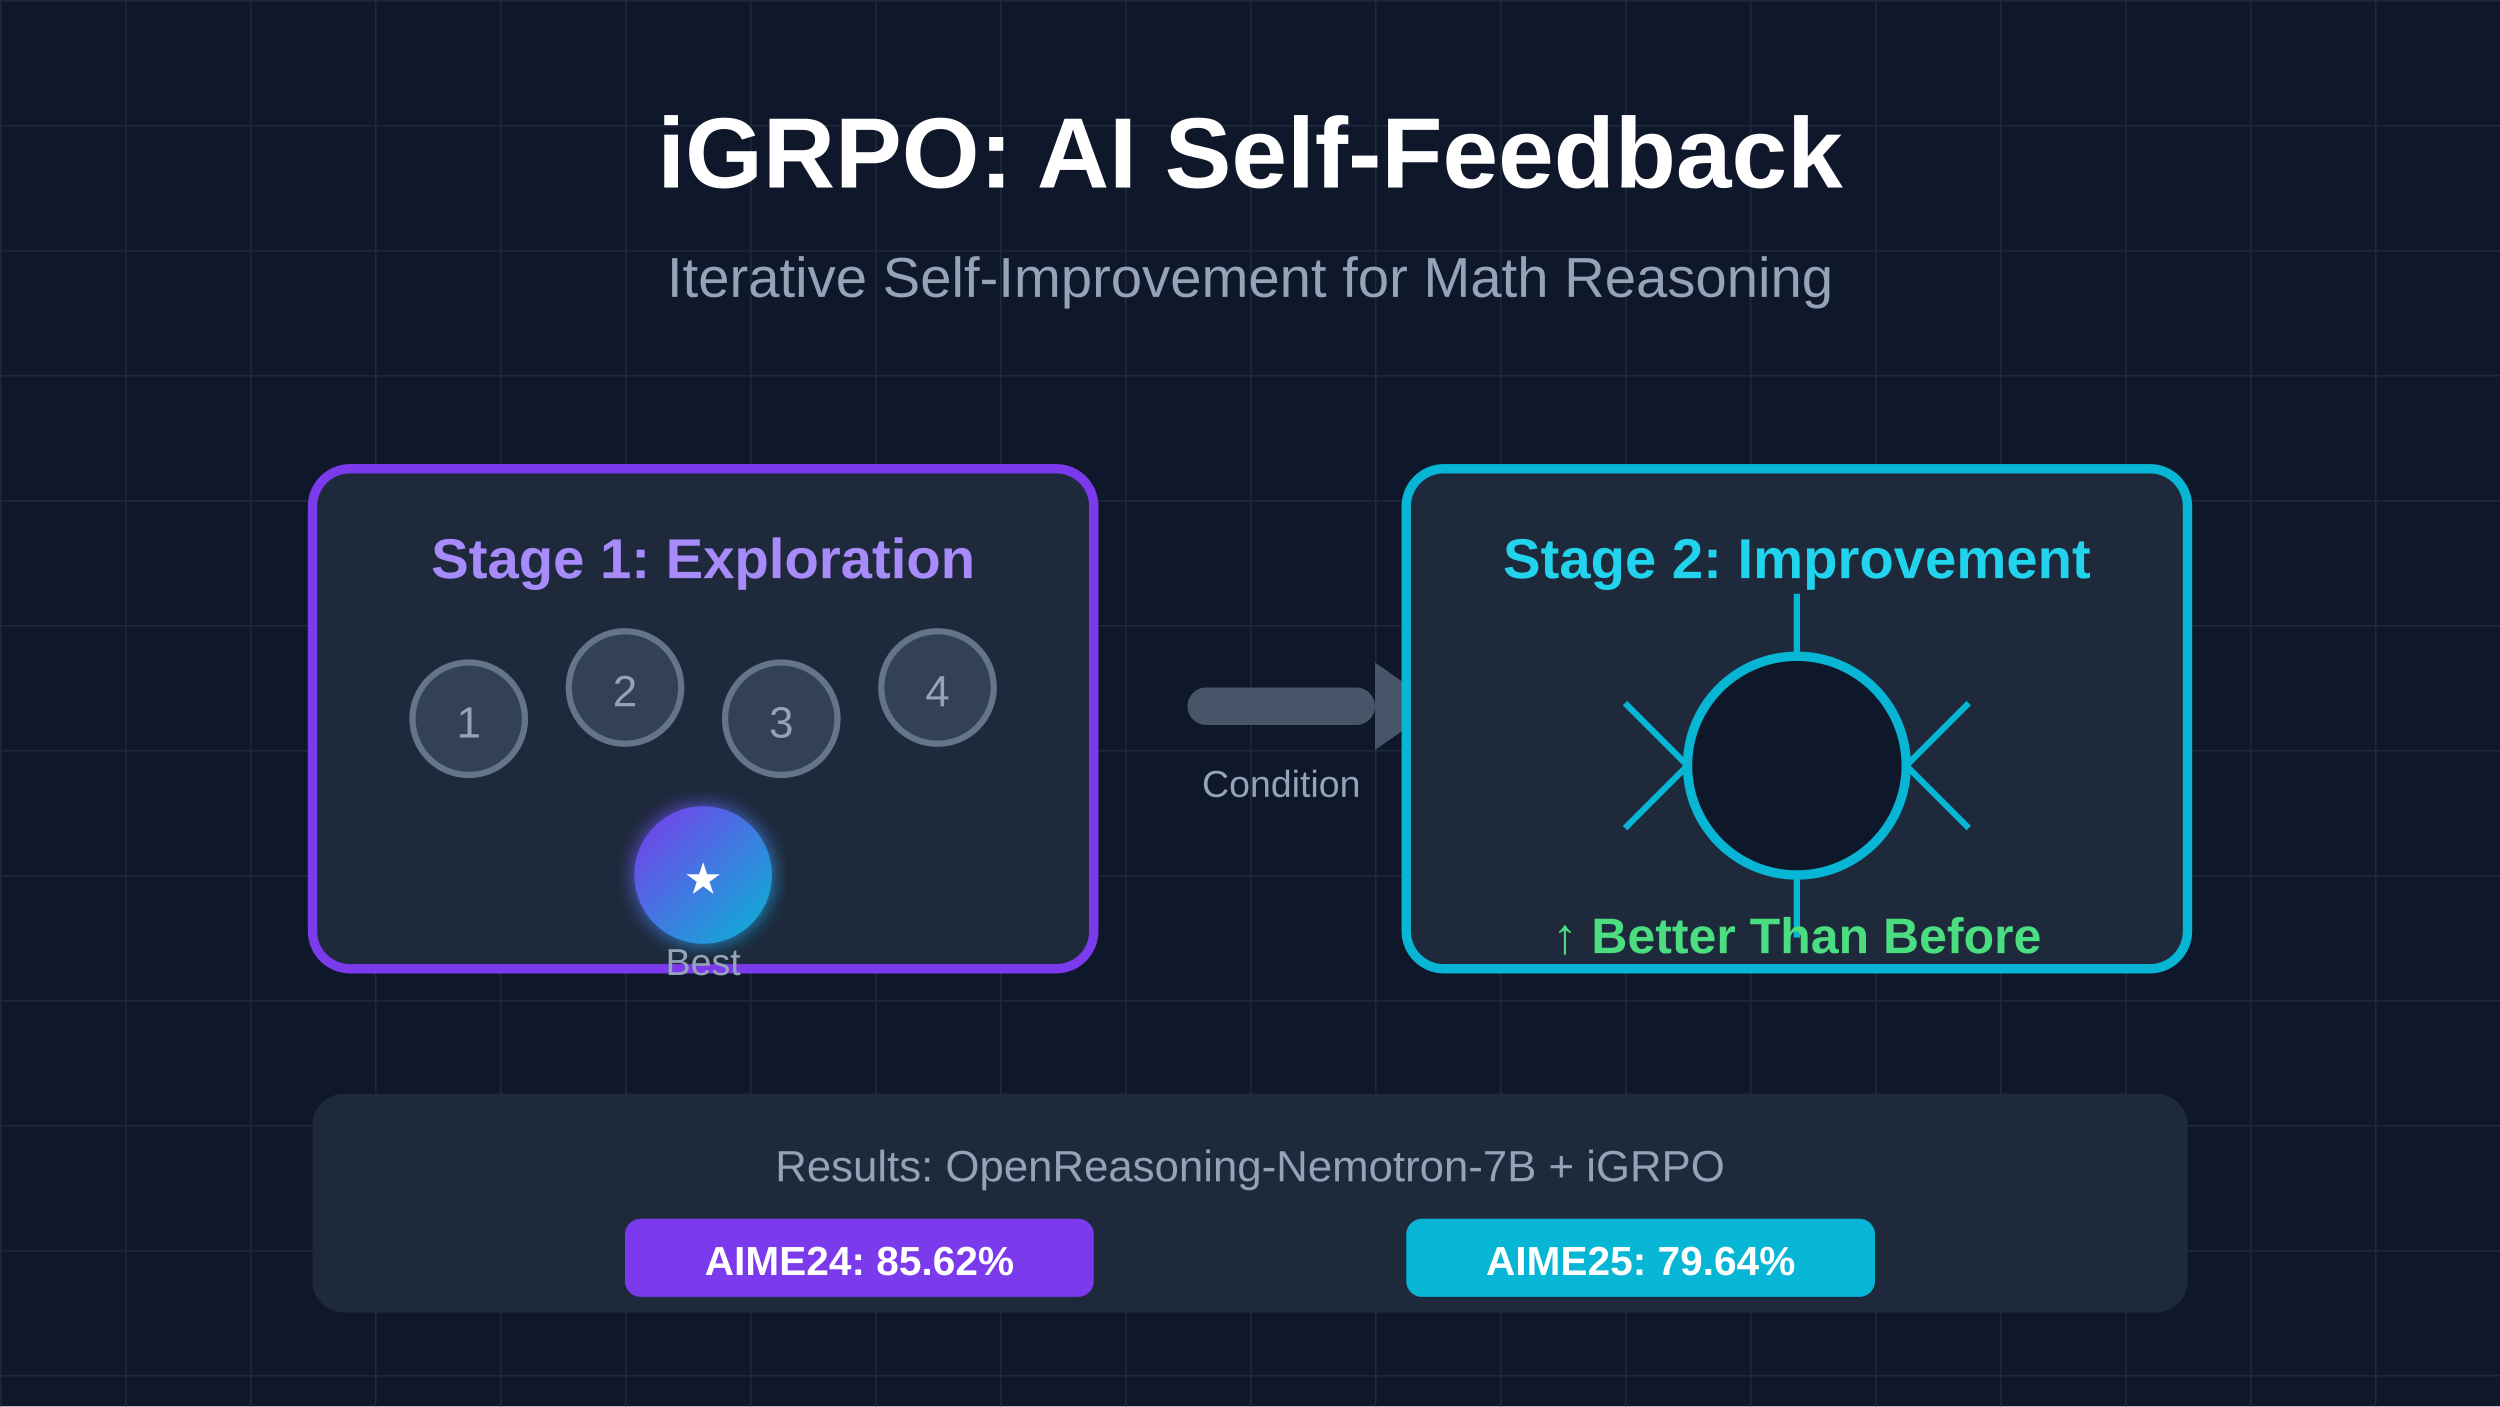
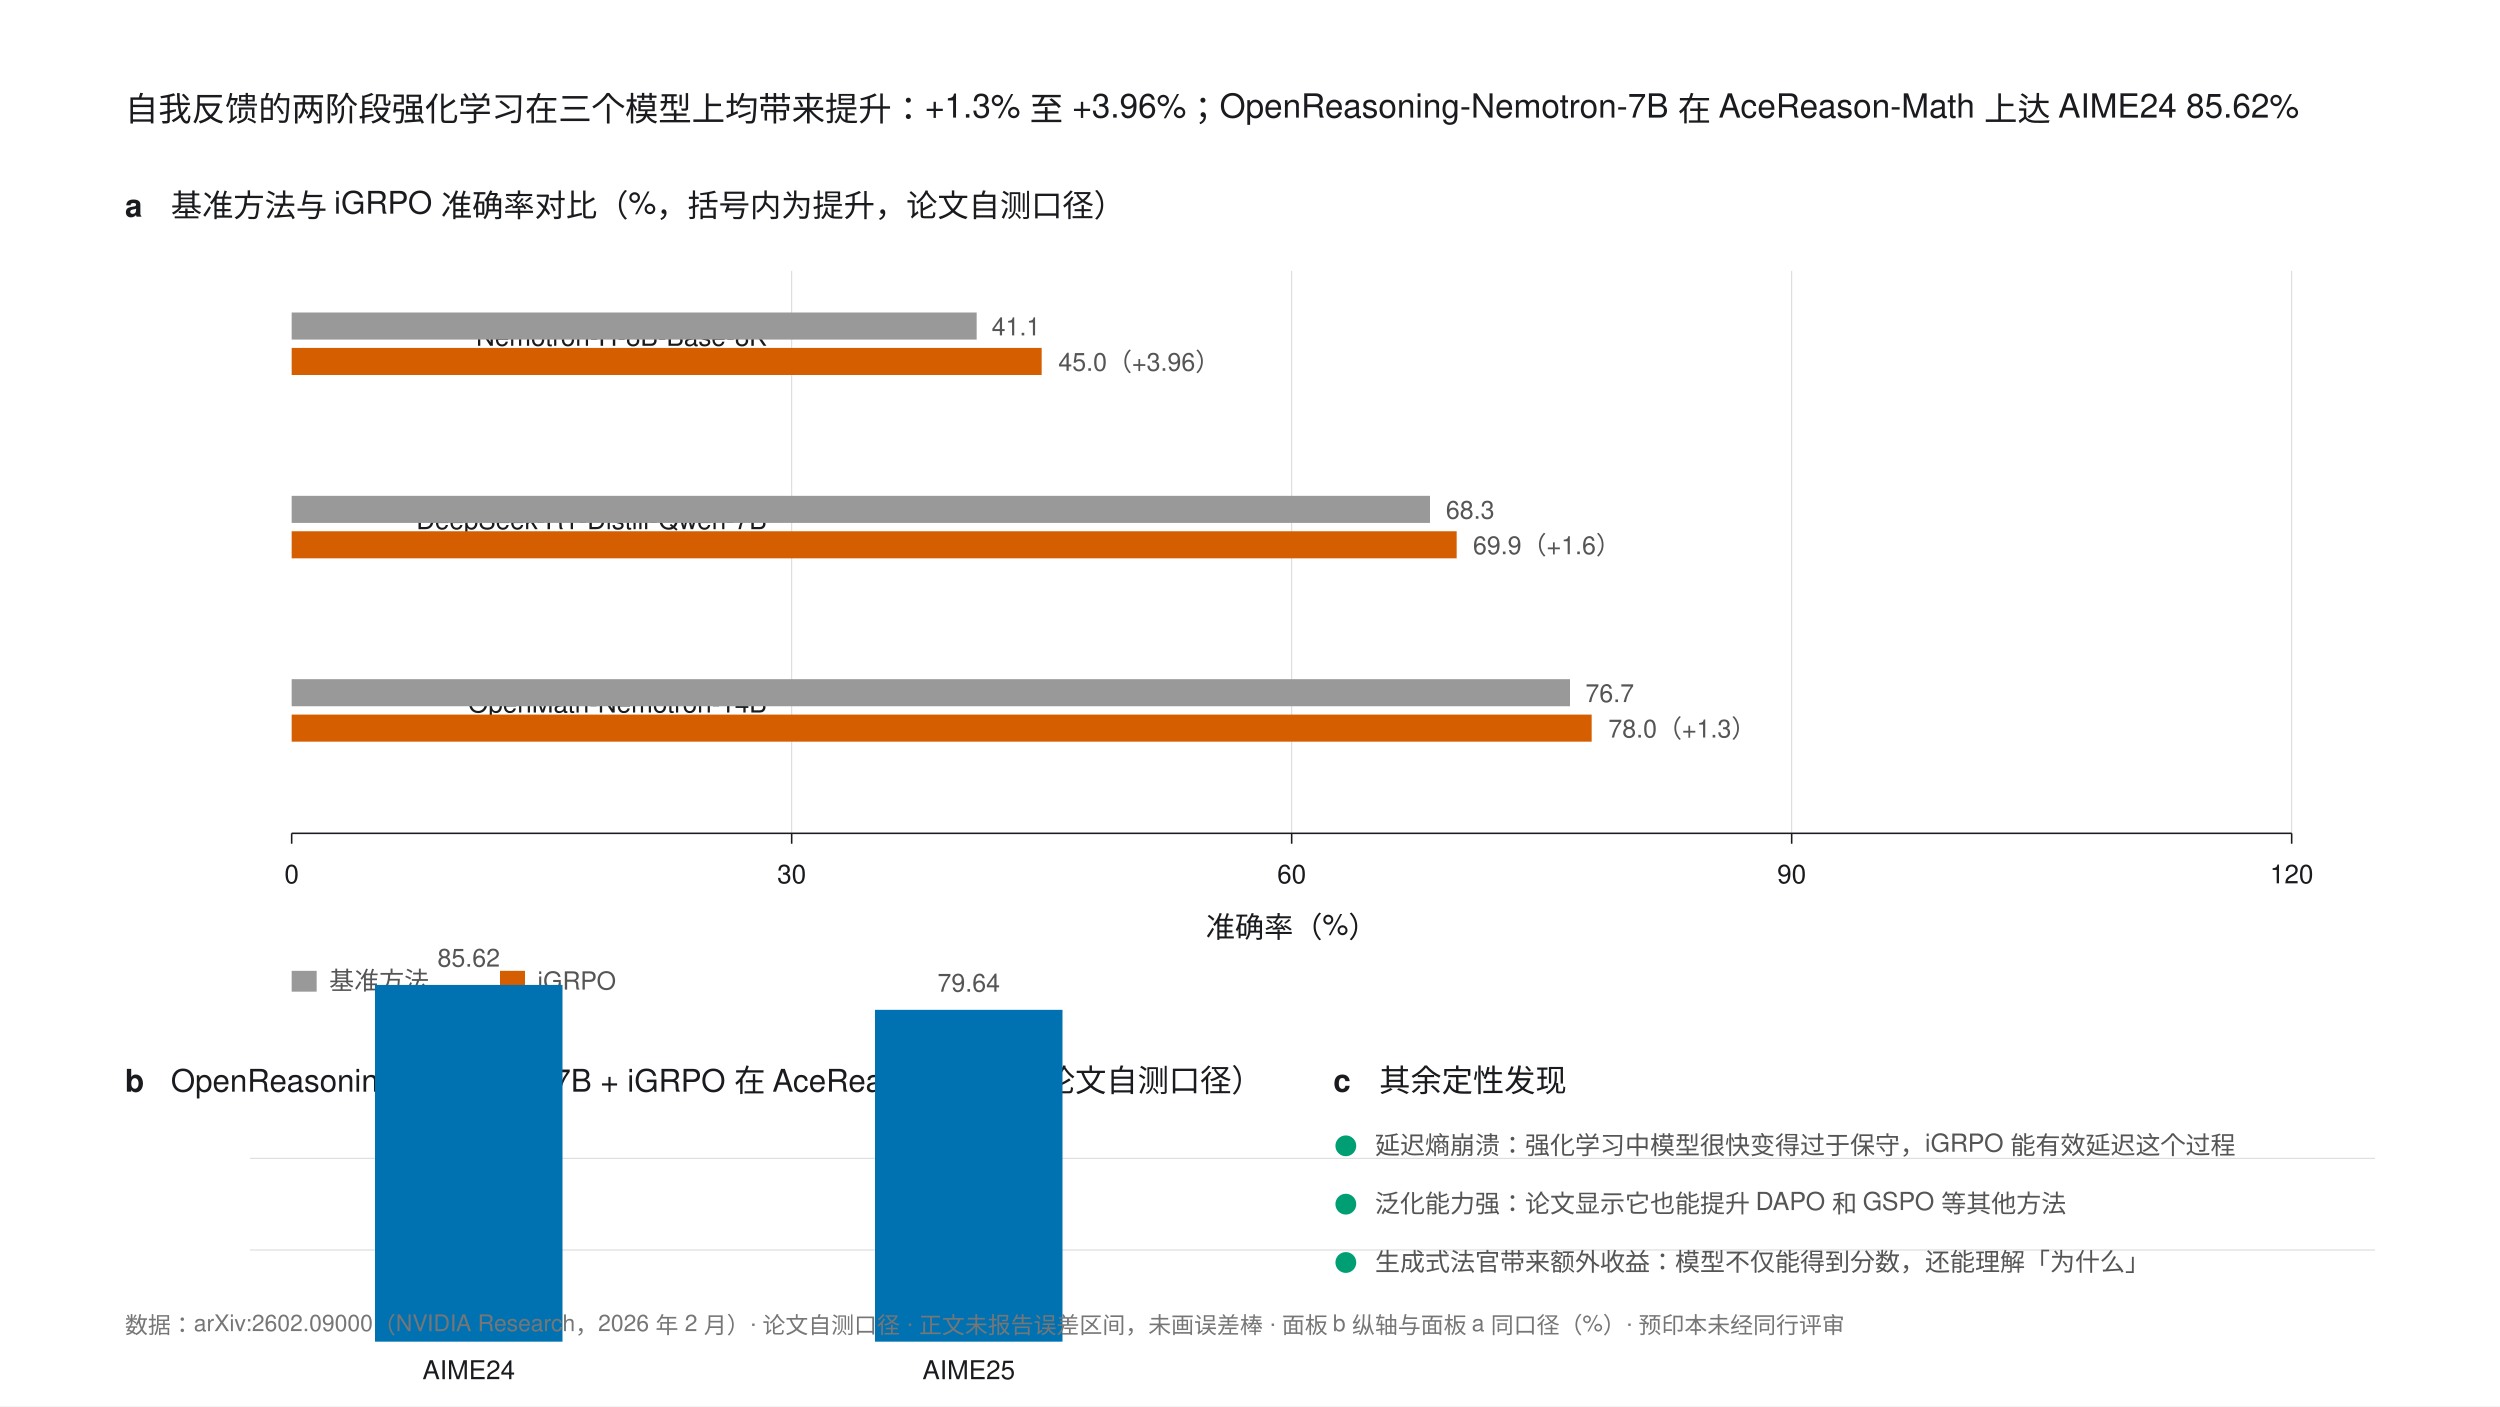
- <svg xmlns="http://www.w3.org/2000/svg" width="800" height="450" viewBox="0 0 800 450">
-   <rect width="800" height="450" fill="#0f172a" />
-   <defs>
-     <pattern id="grid" width="40" height="40" patternUnits="userSpaceOnUse">
-       <path d="M 40 0 L 0 0 0 40" fill="none" stroke="#1e293b" stroke-width="1" />
-     </pattern>
-     <linearGradient id="grad1" x1="0%" y1="0%" x2="100%" y2="100%">
-       <stop offset="0%" style="stop-color:#7c3aed;stop-opacity:1" />
-       <stop offset="100%" style="stop-color:#06b6d4;stop-opacity:1" />
-     </linearGradient>
-     <linearGradient id="grad2" x1="0%" y1="0%" x2="100%" y2="0%">
-       <stop offset="0%" style="stop-color:#f59e0b;stop-opacity:1" />
-       <stop offset="100%" style="stop-color:#ef4444;stop-opacity:1" />
-     </linearGradient>
-     <filter id="glow">
-       <feGaussianBlur stdDeviation="3" result="coloredBlur" />
-       <feMerge>
-         <feMergeNode in="coloredBlur" />
-         <feMergeNode in="SourceGraphic" />
-       </feMerge>
-     </filter>
-   </defs>
-   <rect width="800" height="450" fill="url(#grid)" />
-   <text x="400" y="60" font-family="Arial, sans-serif" font-size="32" font-weight="bold" fill="white" text-anchor="middle">iGRPO: AI Self-Feedback</text>
-   <text x="400" y="95" font-family="Arial, sans-serif" font-size="18" fill="#94a3b8" text-anchor="middle">Iterative Self-Improvement for Math Reasoning</text>
-   <g transform="translate(100, 150)">
-     <rect x="0" y="0" width="250" height="160" rx="12" fill="#1e293b" stroke="#7c3aed" stroke-width="3" />
-     <text x="125" y="35" font-family="Arial, sans-serif" font-size="18" font-weight="bold" fill="#a78bfa" text-anchor="middle">Stage 1: Exploration</text>
-     <circle cx="50" cy="80" r="18" fill="#334155" stroke="#64748b" stroke-width="2" />
-     <text x="50" y="86" font-family="Arial, sans-serif" font-size="14" fill="#94a3b8" text-anchor="middle">1</text>
-     <circle cx="100" cy="70" r="18" fill="#334155" stroke="#64748b" stroke-width="2" />
-     <text x="100" y="76" font-family="Arial, sans-serif" font-size="14" fill="#94a3b8" text-anchor="middle">2</text>
-     <circle cx="150" cy="80" r="18" fill="#334155" stroke="#64748b" stroke-width="2" />
-     <text x="150" y="86" font-family="Arial, sans-serif" font-size="14" fill="#94a3b8" text-anchor="middle">3</text>
-     <circle cx="200" cy="70" r="18" fill="#334155" stroke="#64748b" stroke-width="2" />
-     <text x="200" y="76" font-family="Arial, sans-serif" font-size="14" fill="#94a3b8" text-anchor="middle">4</text>
-     <circle cx="125" cy="130" r="22" fill="url(#grad1)" filter="url(#glow)" />
-     <text x="125" y="136" font-family="Arial, sans-serif" font-size="14" font-weight="bold" fill="white" text-anchor="middle">★</text>
-     <text x="125" y="162" font-family="Arial, sans-serif" font-size="12" fill="#94a3b8" text-anchor="middle">Best</text>
+ <svg xmlns="http://www.w3.org/2000/svg" width="1200" height="675" viewBox="0 0 1200 675" font-family="'Helvetica Neue',Helvetica,Arial,'PingFang SC',sans-serif">
+   <rect width="1200" height="675" fill="#FFFFFF" />
+   <text x="60" y="58" font-size="16" fill="#1A1B1E">自我反馈的两阶段强化学习在三个模型上均带来提升：+1.3% 至 +3.96%；OpenReasoning-Nemotron-7B 在 AceReason-Math 上达 AIME24 85.62%</text>
+   <text x="60" y="104" font-size="15" font-weight="bold" fill="#1A1B1E">a</text>
+   <text x="82" y="104" font-size="15" fill="#1A1B1E">基准方法与 iGRPO 准确率对比（%，括号内为提升，论文自测口径）</text>
+   <g stroke="#D9D9D9" stroke-width="0.5">
+     <line x1="380" y1="130" x2="380" y2="400" />
+     <line x1="620" y1="130" x2="620" y2="400" />
+     <line x1="860" y1="130" x2="860" y2="400" />
+     <line x1="1100" y1="130" x2="1100" y2="400" />
  </g>
-   <g transform="translate(380, 220)">
-     <rect x="0" y="0" width="60" height="12" rx="6" fill="#475569" />
-     <polygon points="60,-8 80,6 60,20" fill="#475569" />
-     <text x="30" y="35" font-family="Arial, sans-serif" font-size="12" fill="#94a3b8" text-anchor="middle">Condition</text>
+   <text x="368" y="166" font-size="12.5" fill="#1A1B1E" text-anchor="end">Nemotron-H-8B-Base-8K</text>
+   <rect x="140" y="150" width="328.8" height="13" fill="#999999" />
+   <text x="476" y="161" font-size="12" fill="#555">41.1</text>
+   <rect x="140" y="167" width="360" height="13" fill="#D55E00" />
+   <text x="508" y="178" font-size="12" fill="#555">45.0（+3.96）</text>
+   <text x="368" y="254" font-size="12.5" fill="#1A1B1E" text-anchor="end">DeepSeek-R1-Distill-Qwen-7B</text>
+   <rect x="140" y="238" width="546.4" height="13" fill="#999999" />
+   <text x="694" y="249" font-size="12" fill="#555">68.3</text>
+   <rect x="140" y="255" width="559.2" height="13" fill="#D55E00" />
+   <text x="707" y="266" font-size="12" fill="#555">69.9（+1.6）</text>
+   <text x="368" y="342" font-size="12.5" fill="#1A1B1E" text-anchor="end">OpenMath-Nemotron-14B</text>
+   <rect x="140" y="326" width="613.6" height="13" fill="#999999" />
+   <text x="761" y="337" font-size="12" fill="#555">76.7</text>
+   <rect x="140" y="343" width="624" height="13" fill="#D55E00" />
+   <text x="772" y="354" font-size="12" fill="#555">78.0（+1.3）</text>
+   <line x1="140" y1="400" x2="1100" y2="400" stroke="#1A1B1E" stroke-width="0.75" />
+   <g stroke="#1A1B1E" stroke-width="0.75">
+     <line x1="140" y1="400" x2="140" y2="405" />
+     <line x1="380" y1="400" x2="380" y2="405" />
+     <line x1="620" y1="400" x2="620" y2="405" />
+     <line x1="860" y1="400" x2="860" y2="405" />
+     <line x1="1100" y1="400" x2="1100" y2="405" />
  </g>
-   <g transform="translate(450, 150)">
-     <rect x="0" y="0" width="250" height="160" rx="12" fill="#1e293b" stroke="#06b6d4" stroke-width="3" />
-     <text x="125" y="35" font-family="Arial, sans-serif" font-size="18" font-weight="bold" fill="#22d3ee" text-anchor="middle">Stage 2: Improvement</text>
-     <circle cx="125" cy="95" r="35" fill="#0f172a" stroke="#06b6d4" stroke-width="3" />
-     <line x1="90" y1="95" x2="70" y2="75" stroke="#06b6d4" stroke-width="2" />
-     <line x1="90" y1="95" x2="70" y2="115" stroke="#06b6d4" stroke-width="2" />
-     <line x1="160" y1="95" x2="180" y2="75" stroke="#06b6d4" stroke-width="2" />
-     <line x1="160" y1="95" x2="180" y2="115" stroke="#06b6d4" stroke-width="2" />
-     <line x1="125" y1="60" x2="125" y2="40" stroke="#06b6d4" stroke-width="2" />
-     <line x1="125" y1="130" x2="125" y2="150" stroke="#06b6d4" stroke-width="2" />
-     <text x="125" y="155" font-family="Arial, sans-serif" font-size="16" font-weight="bold" fill="#4ade80" text-anchor="middle">↑ Better Than Before</text>
+   <g font-size="12.5" fill="#1A1B1E" text-anchor="middle">
+     <text x="140" y="424">0</text>
+     <text x="380" y="424">30</text>
+     <text x="620" y="424">60</text>
+     <text x="860" y="424">90</text>
+     <text x="1100" y="424">120</text>
  </g>
-   <g transform="translate(100, 350)">
-     <rect x="0" y="0" width="600" height="70" rx="10" fill="#1e293b" />
-     <text x="300" y="28" font-family="Arial, sans-serif" font-size="14" fill="#94a3b8" text-anchor="middle">Results: OpenReasoning-Nemotron-7B + iGRPO</text>
-     <g transform="translate(100, 40)">
-       <rect x="0" y="0" width="150" height="25" rx="5" fill="#7c3aed" />
-       <text x="75" y="18" font-family="Arial, sans-serif" font-size="13" font-weight="bold" fill="white" text-anchor="middle">AIME24: 85.62%</text>
-     </g>
-     <g transform="translate(350, 40)">
-       <rect x="0" y="0" width="150" height="25" rx="5" fill="#06b6d4" />
-       <text x="75" y="18" font-family="Arial, sans-serif" font-size="13" font-weight="bold" fill="white" text-anchor="middle">AIME25: 79.64%</text>
-     </g>
+   <text x="620" y="450" font-size="14" fill="#1A1B1E" text-anchor="middle">准确率（%）</text>
+   <g font-size="12" fill="#555">
+     <rect x="140" y="466" width="12" height="10" fill="#999999" />
+     <text x="158" y="475">基准方法</text>
+     <rect x="240" y="466" width="12" height="10" fill="#D55E00" />
+     <text x="258" y="475">iGRPO</text>
  </g>
+   <text x="60" y="524" font-size="15" font-weight="bold" fill="#1A1B1E">b</text>
+   <text x="82" y="524" font-size="15" fill="#1A1B1E">OpenReasoning-Nemotron-7B + iGRPO 在 AceReason-Math（论文自测口径）</text>
+   <g stroke="#D9D9D9" stroke-width="0.5">
+     <line x1="120" y1="556" x2="1140" y2="556" />
+     <line x1="120" y1="600" x2="1140" y2="600" />
+   </g>
+   <rect x="180" y="472.76" width="90" height="171.24" fill="#0072B2" />
+   <text x="225" y="464" font-size="12" fill="#555" text-anchor="middle">85.62</text>
+   <text x="225" y="662" font-size="12.5" fill="#1A1B1E" text-anchor="middle">AIME24</text>
+   <rect x="420" y="484.72" width="90" height="159.28" fill="#0072B2" />
+   <text x="465" y="476" font-size="12" fill="#555" text-anchor="middle">79.64</text>
+   <text x="465" y="662" font-size="12.5" fill="#1A1B1E" text-anchor="middle">AIME25</text>
+   <text x="640" y="524" font-size="15" font-weight="bold" fill="#1A1B1E">c</text>
+   <text x="662" y="524" font-size="15" fill="#1A1B1E">其余定性发现</text>
+   <g font-size="12" fill="#555">
+     <circle cx="646" cy="550" r="5" fill="#009E73" />
+     <text x="660" y="554">延迟熵崩溃：强化学习中模型很快变得过于保守，iGRPO 能有效延迟这个过程</text>
+     <circle cx="646" cy="578" r="5" fill="#009E73" />
+     <text x="660" y="582">泛化能力强：论文显示它也能提升 DAPO 和 GSPO 等其他方法</text>
+     <circle cx="646" cy="606" r="5" fill="#009E73" />
+     <text x="660" y="610">生成式法官带来额外收益：模型不仅能得到分数，还能理解「为什么」</text>
+   </g>
+   <text x="60" y="640" font-size="11" fill="#767676">数据：arXiv:2602.09000（NVIDIA Research，2026 年 2 月）· 论文自测口径 · 正文未报告误差区间，未画误差棒 · 面板 b 纵轴与面板 a 同口径（%）· 预印本未经同行评审</text>
</svg>
